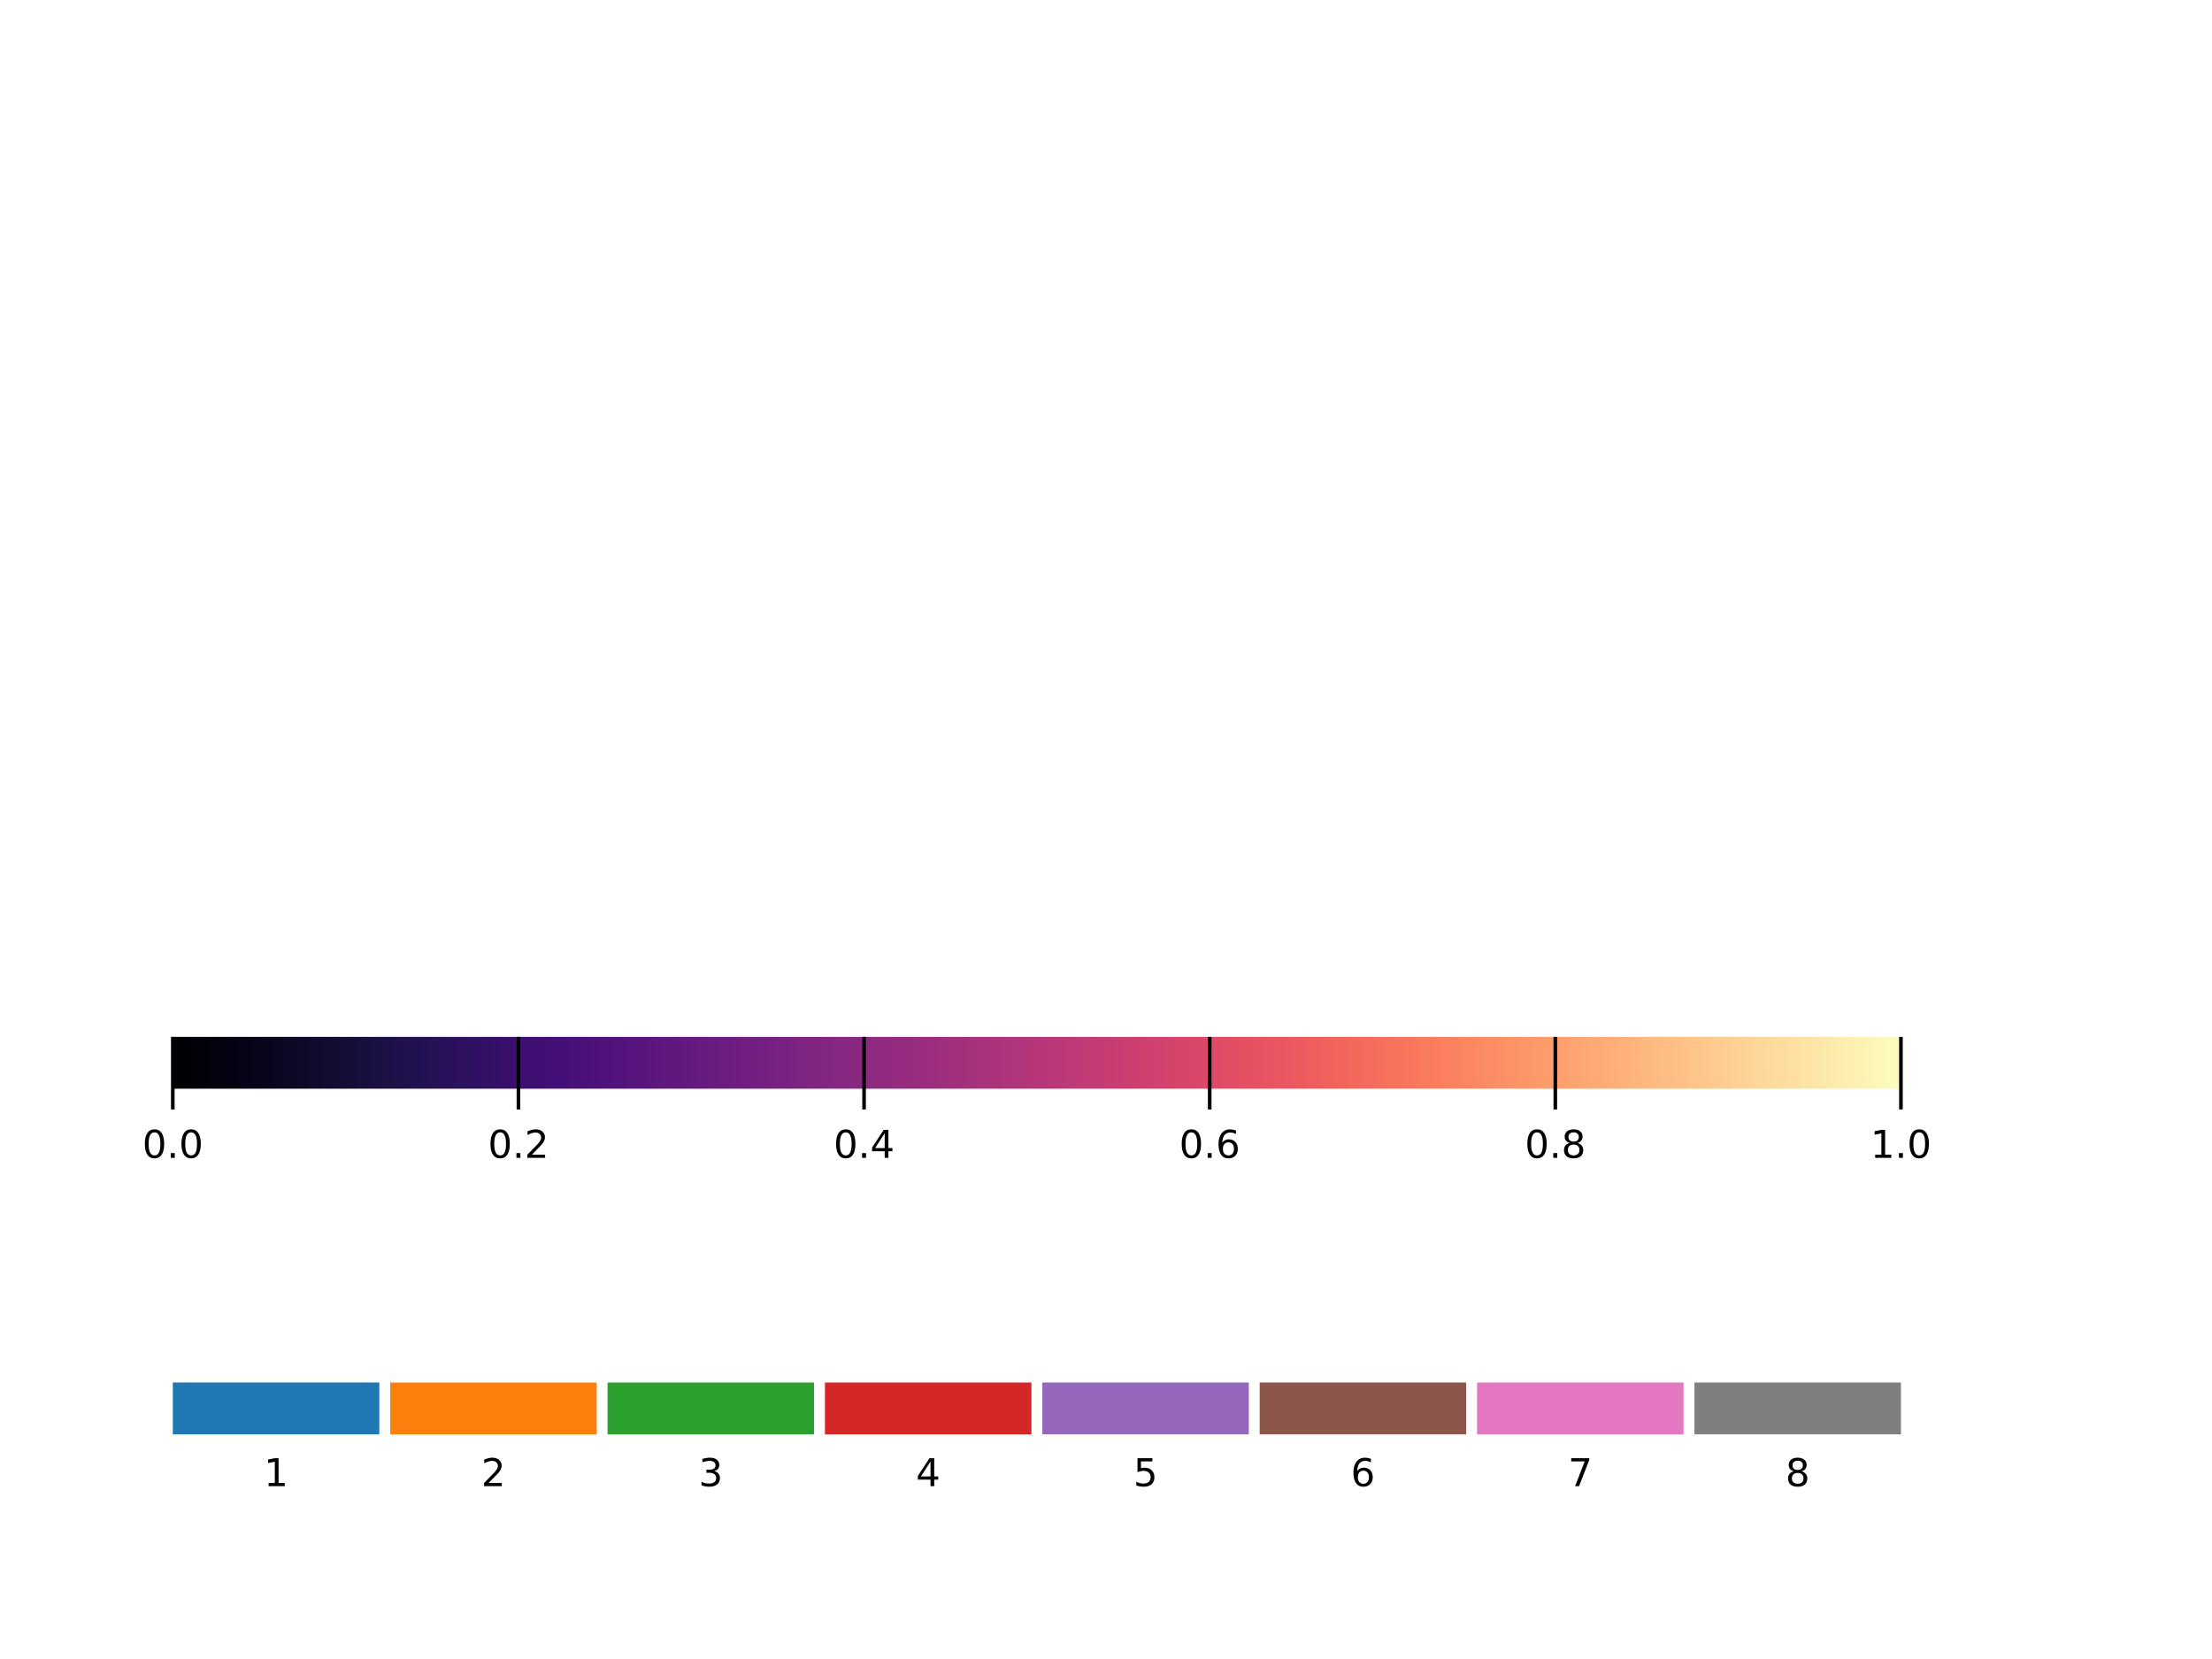
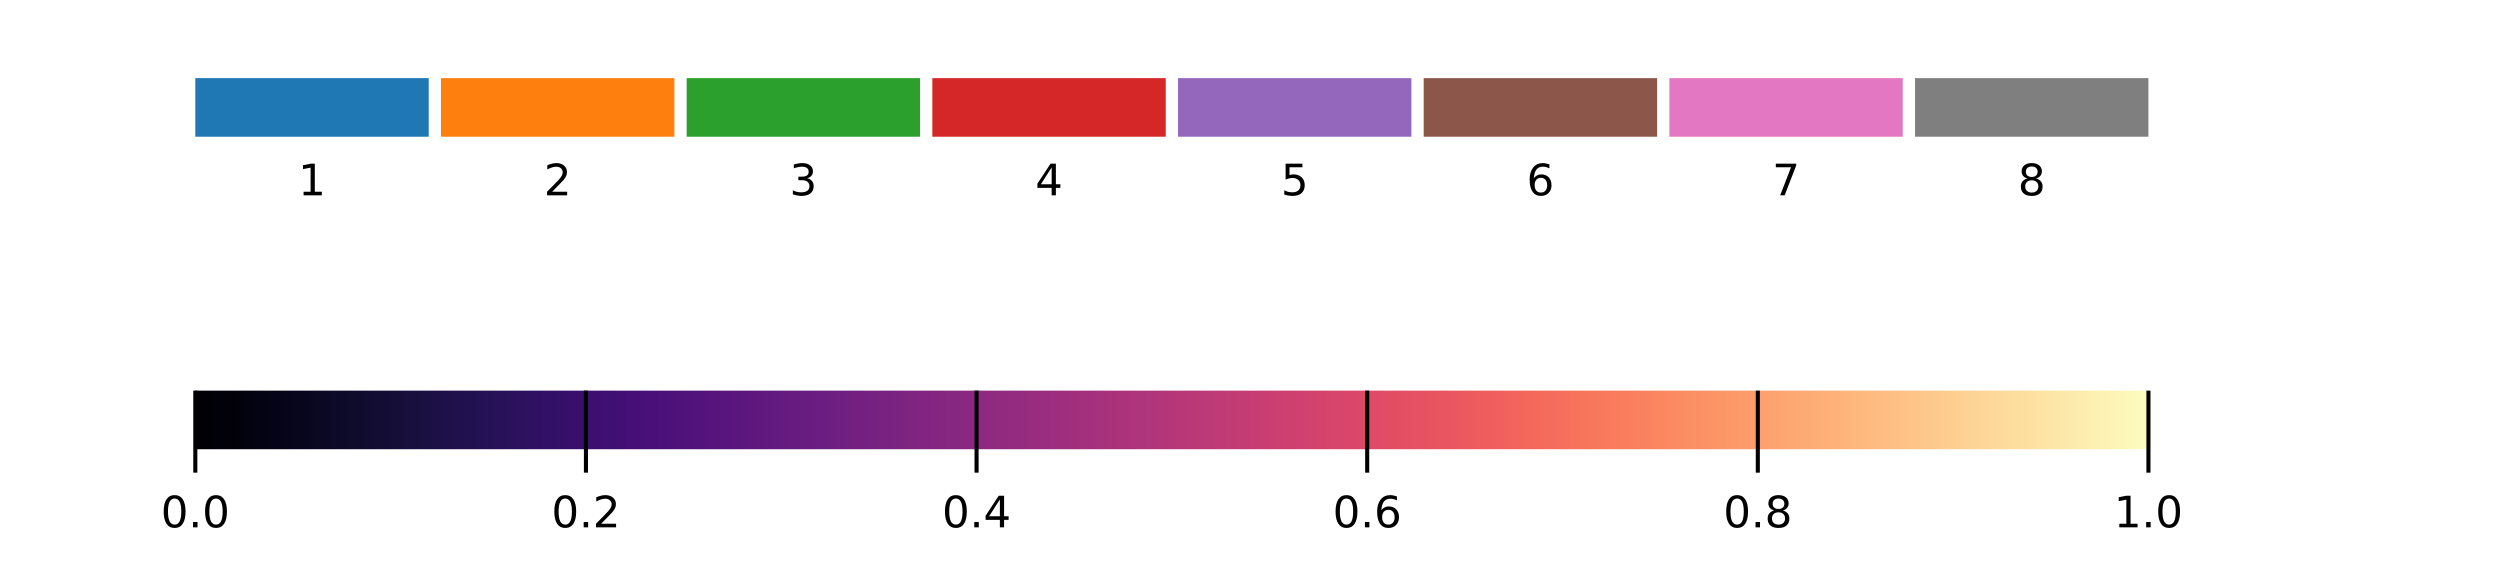
- <svg xmlns="http://www.w3.org/2000/svg" xmlns:xlink="http://www.w3.org/1999/xlink" width="640px" height="480px" viewBox="0 0 640 480" version="1.1">
+ <svg xmlns="http://www.w3.org/2000/svg" xmlns:xlink="http://www.w3.org/1999/xlink" width="640px" height="150px" viewBox="0 0 640 150" version="1.1">
  <defs>
    <g>
      <symbol overflow="visible" id="glyph0-0">
        <path style="stroke:none;" d="M 0.547 1.969 L 0.547 -7.828 L 6.109 -7.828 L 6.109 1.969 Z M 1.172 1.344 L 5.484 1.344 L 5.484 -7.203 L 1.172 -7.203 Z M 1.172 1.344 " />
      </symbol>
      <symbol overflow="visible" id="glyph0-1">
        <path style="stroke:none;" d="M 1.375 -0.922 L 3.172 -0.922 L 3.172 -7.094 L 1.219 -6.703 L 1.219 -7.703 L 3.156 -8.094 L 4.25 -8.094 L 4.25 -0.922 L 6.047 -0.922 L 6.047 0 L 1.375 0 Z M 1.375 -0.922 " />
      </symbol>
      <symbol overflow="visible" id="glyph0-2">
        <path style="stroke:none;" d="M 2.125 -0.922 L 5.953 -0.922 L 5.953 0 L 0.812 0 L 0.812 -0.922 C 1.227 -1.348 1.797 -1.926 2.516 -2.656 C 3.234 -3.383 3.688 -3.852 3.875 -4.062 C 4.219 -4.457 4.457 -4.789 4.594 -5.062 C 4.738 -5.332 4.812 -5.598 4.812 -5.859 C 4.812 -6.297 4.66 -6.648 4.359 -6.922 C 4.055 -7.191 3.66 -7.328 3.172 -7.328 C 2.828 -7.328 2.461 -7.266 2.078 -7.141 C 1.703 -7.023 1.301 -6.848 0.875 -6.609 L 0.875 -7.703 C 1.312 -7.879 1.723 -8.016 2.109 -8.109 C 2.492 -8.203 2.844 -8.25 3.156 -8.25 C 4 -8.25 4.664 -8.035 5.156 -7.609 C 5.656 -7.191 5.906 -6.633 5.906 -5.938 C 5.906 -5.602 5.844 -5.285 5.719 -4.984 C 5.594 -4.691 5.367 -4.344 5.047 -3.938 C 4.953 -3.832 4.66 -3.523 4.172 -3.016 C 3.691 -2.516 3.008 -1.816 2.125 -0.922 Z M 2.125 -0.922 " />
      </symbol>
      <symbol overflow="visible" id="glyph0-3">
        <path style="stroke:none;" d="M 4.5 -4.359 C 5.031 -4.254 5.441 -4.023 5.734 -3.672 C 6.023 -3.316 6.172 -2.879 6.172 -2.359 C 6.172 -1.555 5.895 -0.938 5.344 -0.5 C 4.801 -0.062 4.023 0.156 3.016 0.156 C 2.672 0.156 2.316 0.117 1.953 0.047 C 1.598 -0.016 1.227 -0.113 0.844 -0.25 L 0.844 -1.297 C 1.145 -1.117 1.477 -0.984 1.844 -0.891 C 2.207 -0.805 2.586 -0.766 2.984 -0.766 C 3.672 -0.766 4.191 -0.898 4.547 -1.172 C 4.91 -1.441 5.094 -1.836 5.094 -2.359 C 5.094 -2.828 4.922 -3.195 4.578 -3.469 C 4.242 -3.738 3.781 -3.875 3.188 -3.875 L 2.25 -3.875 L 2.25 -4.781 L 3.234 -4.781 C 3.773 -4.781 4.188 -4.883 4.469 -5.094 C 4.75 -5.312 4.891 -5.625 4.891 -6.031 C 4.891 -6.445 4.742 -6.766 4.453 -6.984 C 4.16 -7.211 3.738 -7.328 3.188 -7.328 C 2.883 -7.328 2.562 -7.289 2.219 -7.219 C 1.875 -7.156 1.5 -7.055 1.094 -6.922 L 1.094 -7.891 C 1.508 -8.016 1.895 -8.102 2.25 -8.156 C 2.613 -8.219 2.957 -8.25 3.281 -8.25 C 4.113 -8.25 4.77 -8.055 5.25 -7.672 C 5.738 -7.297 5.984 -6.785 5.984 -6.141 C 5.984 -5.691 5.852 -5.312 5.594 -5 C 5.344 -4.695 4.977 -4.484 4.5 -4.359 Z M 4.5 -4.359 " />
      </symbol>
      <symbol overflow="visible" id="glyph0-4">
        <path style="stroke:none;" d="M 4.203 -7.141 L 1.438 -2.828 L 4.203 -2.828 Z M 3.906 -8.094 L 5.281 -8.094 L 5.281 -2.828 L 6.438 -2.828 L 6.438 -1.906 L 5.281 -1.906 L 5.281 0 L 4.203 0 L 4.203 -1.906 L 0.547 -1.906 L 0.547 -2.969 Z M 3.906 -8.094 " />
      </symbol>
      <symbol overflow="visible" id="glyph0-5">
        <path style="stroke:none;" d="M 1.203 -8.094 L 5.5 -8.094 L 5.5 -7.172 L 2.203 -7.172 L 2.203 -5.188 C 2.359 -5.238 2.516 -5.281 2.672 -5.312 C 2.836 -5.344 3 -5.359 3.156 -5.359 C 4.062 -5.359 4.773 -5.109 5.297 -4.609 C 5.828 -4.117 6.094 -3.445 6.094 -2.594 C 6.094 -1.727 5.82 -1.051 5.281 -0.562 C 4.738 -0.082 3.973 0.156 2.984 0.156 C 2.648 0.156 2.305 0.125 1.953 0.062 C 1.598 0.008 1.234 -0.07 0.859 -0.188 L 0.859 -1.297 C 1.18 -1.117 1.516 -0.984 1.859 -0.891 C 2.211 -0.805 2.582 -0.766 2.969 -0.766 C 3.594 -0.766 4.086 -0.926 4.453 -1.25 C 4.816 -1.582 5 -2.031 5 -2.594 C 5 -3.156 4.816 -3.602 4.453 -3.938 C 4.086 -4.27 3.594 -4.438 2.969 -4.438 C 2.676 -4.438 2.383 -4.398 2.094 -4.328 C 1.801 -4.266 1.504 -4.164 1.203 -4.031 Z M 1.203 -8.094 " />
      </symbol>
      <symbol overflow="visible" id="glyph0-6">
        <path style="stroke:none;" d="M 3.672 -4.484 C 3.172 -4.484 2.773 -4.316 2.484 -3.984 C 2.203 -3.648 2.062 -3.188 2.062 -2.594 C 2.062 -2.008 2.203 -1.547 2.484 -1.203 C 2.773 -0.867 3.172 -0.703 3.672 -0.703 C 4.16 -0.703 4.547 -0.867 4.828 -1.203 C 5.117 -1.547 5.266 -2.008 5.266 -2.594 C 5.266 -3.188 5.117 -3.648 4.828 -3.984 C 4.547 -4.316 4.16 -4.484 3.672 -4.484 Z M 5.844 -7.922 L 5.844 -6.922 C 5.57 -7.047 5.297 -7.145 5.016 -7.219 C 4.734 -7.289 4.453 -7.328 4.172 -7.328 C 3.453 -7.328 2.898 -7.082 2.516 -6.594 C 2.141 -6.102 1.922 -5.363 1.859 -4.375 C 2.078 -4.688 2.348 -4.926 2.672 -5.094 C 2.992 -5.27 3.348 -5.359 3.734 -5.359 C 4.547 -5.359 5.188 -5.109 5.656 -4.609 C 6.133 -4.117 6.375 -3.445 6.375 -2.594 C 6.375 -1.758 6.125 -1.094 5.625 -0.594 C 5.133 -0.094 4.484 0.156 3.672 0.156 C 2.734 0.156 2.016 -0.203 1.516 -0.922 C 1.023 -1.641 0.781 -2.68 0.781 -4.047 C 0.781 -5.328 1.082 -6.348 1.688 -7.109 C 2.289 -7.867 3.109 -8.25 4.141 -8.25 C 4.41 -8.25 4.688 -8.219 4.969 -8.156 C 5.25 -8.102 5.539 -8.023 5.844 -7.922 Z M 5.844 -7.922 " />
      </symbol>
      <symbol overflow="visible" id="glyph0-7">
        <path style="stroke:none;" d="M 0.906 -8.094 L 6.125 -8.094 L 6.125 -7.625 L 3.172 0 L 2.031 0 L 4.797 -7.172 L 0.906 -7.172 Z M 0.906 -8.094 " />
      </symbol>
      <symbol overflow="visible" id="glyph0-8">
        <path style="stroke:none;" d="M 3.531 -3.844 C 3.008 -3.844 2.598 -3.703 2.297 -3.422 C 2.004 -3.148 1.859 -2.77 1.859 -2.281 C 1.859 -1.789 2.004 -1.406 2.297 -1.125 C 2.598 -0.844 3.008 -0.703 3.531 -0.703 C 4.051 -0.703 4.461 -0.844 4.766 -1.125 C 5.066 -1.406 5.219 -1.789 5.219 -2.281 C 5.219 -2.77 5.066 -3.148 4.766 -3.422 C 4.461 -3.703 4.051 -3.844 3.531 -3.844 Z M 2.438 -4.312 C 1.969 -4.426 1.598 -4.645 1.328 -4.969 C 1.066 -5.289 0.938 -5.68 0.938 -6.141 C 0.938 -6.785 1.164 -7.297 1.625 -7.672 C 2.094 -8.055 2.727 -8.25 3.531 -8.25 C 4.332 -8.25 4.961 -8.055 5.422 -7.672 C 5.891 -7.297 6.125 -6.785 6.125 -6.141 C 6.125 -5.68 5.988 -5.289 5.719 -4.969 C 5.457 -4.645 5.094 -4.426 4.625 -4.312 C 5.156 -4.188 5.566 -3.941 5.859 -3.578 C 6.16 -3.223 6.312 -2.789 6.312 -2.281 C 6.312 -1.488 6.07 -0.883 5.594 -0.469 C 5.113 -0.051 4.426 0.156 3.531 0.156 C 2.633 0.156 1.945 -0.051 1.469 -0.469 C 0.988 -0.883 0.75 -1.488 0.75 -2.281 C 0.75 -2.789 0.895 -3.223 1.188 -3.578 C 1.488 -3.941 1.906 -4.188 2.438 -4.312 Z M 2.031 -6.047 C 2.031 -5.617 2.16 -5.285 2.422 -5.047 C 2.691 -4.816 3.062 -4.703 3.531 -4.703 C 4 -4.703 4.363 -4.816 4.625 -5.047 C 4.895 -5.285 5.031 -5.617 5.031 -6.047 C 5.031 -6.461 4.895 -6.785 4.625 -7.016 C 4.363 -7.254 4 -7.375 3.531 -7.375 C 3.062 -7.375 2.691 -7.254 2.422 -7.016 C 2.16 -6.785 2.031 -6.461 2.031 -6.047 Z M 2.031 -6.047 " />
      </symbol>
      <symbol overflow="visible" id="glyph0-9">
        <path style="stroke:none;" d="M 3.531 -7.375 C 2.969 -7.375 2.539 -7.098 2.25 -6.547 C 1.969 -5.992 1.828 -5.16 1.828 -4.047 C 1.828 -2.93 1.969 -2.094 2.25 -1.531 C 2.539 -0.977 2.969 -0.703 3.531 -0.703 C 4.102 -0.703 4.531 -0.977 4.812 -1.531 C 5.094 -2.094 5.234 -2.93 5.234 -4.047 C 5.234 -5.16 5.094 -5.992 4.812 -6.547 C 4.531 -7.098 4.102 -7.375 3.531 -7.375 Z M 3.531 -8.25 C 4.438 -8.25 5.129 -7.891 5.609 -7.172 C 6.086 -6.453 6.328 -5.41 6.328 -4.047 C 6.328 -2.68 6.086 -1.641 5.609 -0.922 C 5.129 -0.203 4.438 0.156 3.531 0.156 C 2.625 0.156 1.93 -0.203 1.453 -0.922 C 0.973 -1.641 0.734 -2.68 0.734 -4.047 C 0.734 -5.41 0.973 -6.453 1.453 -7.172 C 1.93 -7.891 2.625 -8.25 3.531 -8.25 Z M 3.531 -8.25 " />
      </symbol>
      <symbol overflow="visible" id="glyph0-10">
        <path style="stroke:none;" d="M 1.188 -1.375 L 2.328 -1.375 L 2.328 0 L 1.188 0 Z M 1.188 -1.375 " />
      </symbol>
    </g>
-     <linearGradient id="linear0" gradientUnits="userSpaceOnUse" x1="50" y1="0" x2="550" y2="0" gradientTransform="matrix(1,0,0,-1,0,480)">
+     <linearGradient id="linear0" gradientUnits="userSpaceOnUse" x1="50" y1="0" x2="550" y2="0" gradientTransform="matrix(1,0,0,-1,0,150)">
      <stop offset="0" style="stop-color:rgb(0%,0%,1.569%);stop-opacity:1;" />
      <stop offset="0.02" style="stop-color:rgb(0.784%,0.392%,4.314%);stop-opacity:1;" />
      <stop offset="0.041" style="stop-color:rgb(1.961%,1.569%,8.627%);stop-opacity:1;" />
      <stop offset="0.061" style="stop-color:rgb(3.529%,2.745%,12.941%);stop-opacity:1;" />
      <stop offset="0.082" style="stop-color:rgb(5.882%,4.314%,17.255%);stop-opacity:1;" />
      <stop offset="0.102" style="stop-color:rgb(8.235%,5.49%,21.961%);stop-opacity:1;" />
      <stop offset="0.122" style="stop-color:rgb(10.98%,6.275%,26.667%);stop-opacity:1;" />
      <stop offset="0.143" style="stop-color:rgb(13.333%,6.667%,31.765%);stop-opacity:1;" />
      <stop offset="0.163" style="stop-color:rgb(16.863%,6.667%,36.471%);stop-opacity:1;" />
      <stop offset="0.184" style="stop-color:rgb(20%,6.275%,40.784%);stop-opacity:1;" />
      <stop offset="0.204" style="stop-color:rgb(23.922%,5.882%,44.314%);stop-opacity:1;" />
      <stop offset="0.224" style="stop-color:rgb(27.059%,5.882%,46.667%);stop-opacity:1;" />
      <stop offset="0.245" style="stop-color:rgb(30.588%,6.667%,47.843%);stop-opacity:1;" />
      <stop offset="0.265" style="stop-color:rgb(33.725%,7.843%,49.02%);stop-opacity:1;" />
      <stop offset="0.286" style="stop-color:rgb(36.863%,9.02%,49.804%);stop-opacity:1;" />
      <stop offset="0.306" style="stop-color:rgb(40%,10.588%,50.196%);stop-opacity:1;" />
      <stop offset="0.327" style="stop-color:rgb(43.137%,11.765%,50.588%);stop-opacity:1;" />
      <stop offset="0.347" style="stop-color:rgb(46.275%,12.941%,50.588%);stop-opacity:1;" />
      <stop offset="0.367" style="stop-color:rgb(49.804%,14.118%,50.588%);stop-opacity:1;" />
      <stop offset="0.388" style="stop-color:rgb(52.941%,15.294%,50.588%);stop-opacity:1;" />
      <stop offset="0.408" style="stop-color:rgb(56.078%,16.471%,50.196%);stop-opacity:1;" />
      <stop offset="0.429" style="stop-color:rgb(59.608%,17.255%,49.804%);stop-opacity:1;" />
      <stop offset="0.449" style="stop-color:rgb(62.745%,18.431%,49.412%);stop-opacity:1;" />
      <stop offset="0.469" style="stop-color:rgb(66.275%,19.608%,48.627%);stop-opacity:1;" />
      <stop offset="0.49" style="stop-color:rgb(69.412%,20.784%,47.843%);stop-opacity:1;" />
      <stop offset="0.51" style="stop-color:rgb(72.941%,21.961%,47.059%);stop-opacity:1;" />
      <stop offset="0.531" style="stop-color:rgb(76.078%,23.137%,45.882%);stop-opacity:1;" />
      <stop offset="0.551" style="stop-color:rgb(79.216%,24.314%,44.314%);stop-opacity:1;" />
      <stop offset="0.571" style="stop-color:rgb(82.353%,25.882%,43.137%);stop-opacity:1;" />
      <stop offset="0.592" style="stop-color:rgb(85.49%,27.451%,41.569%);stop-opacity:1;" />
      <stop offset="0.612" style="stop-color:rgb(88.627%,30.196%,39.608%);stop-opacity:1;" />
      <stop offset="0.633" style="stop-color:rgb(90.98%,32.549%,38.431%);stop-opacity:1;" />
      <stop offset="0.653" style="stop-color:rgb(92.941%,35.294%,36.863%);stop-opacity:1;" />
      <stop offset="0.673" style="stop-color:rgb(94.902%,38.824%,36.078%);stop-opacity:1;" />
      <stop offset="0.694" style="stop-color:rgb(96.078%,42.353%,36.078%);stop-opacity:1;" />
      <stop offset="0.714" style="stop-color:rgb(97.255%,46.275%,36.078%);stop-opacity:1;" />
      <stop offset="0.735" style="stop-color:rgb(98.039%,49.804%,36.863%);stop-opacity:1;" />
      <stop offset="0.755" style="stop-color:rgb(98.431%,53.725%,38.039%);stop-opacity:1;" />
      <stop offset="0.776" style="stop-color:rgb(98.824%,57.647%,40%);stop-opacity:1;" />
      <stop offset="0.796" style="stop-color:rgb(99.216%,61.176%,41.961%);stop-opacity:1;" />
      <stop offset="0.816" style="stop-color:rgb(99.216%,65.49%,44.706%);stop-opacity:1;" />
      <stop offset="0.837" style="stop-color:rgb(99.608%,69.02%,47.059%);stop-opacity:1;" />
      <stop offset="0.857" style="stop-color:rgb(99.608%,72.941%,50.196%);stop-opacity:1;" />
      <stop offset="0.878" style="stop-color:rgb(99.608%,76.471%,52.941%);stop-opacity:1;" />
      <stop offset="0.898" style="stop-color:rgb(99.608%,80.392%,56.471%);stop-opacity:1;" />
      <stop offset="0.918" style="stop-color:rgb(99.216%,84.314%,60%);stop-opacity:1;" />
      <stop offset="0.939" style="stop-color:rgb(99.216%,87.843%,63.137%);stop-opacity:1;" />
      <stop offset="0.959" style="stop-color:rgb(98.824%,91.765%,67.059%);stop-opacity:1;" />
      <stop offset="0.98" style="stop-color:rgb(98.824%,95.294%,70.98%);stop-opacity:1;" />
      <stop offset="1" style="stop-color:rgb(98.824%,99.216%,74.902%);stop-opacity:1;" />
    </linearGradient>
  </defs>
  <g id="surface0">
-     <path style=" stroke:none;fill-rule:nonzero;fill:rgb(12.157%,46.667%,70.588%);fill-opacity:1;" d="M 50 415 L 109.75 415 L 109.75 400 L 50 400 L 50 415 " />
+     <path style=" stroke:none;fill-rule:nonzero;fill:rgb(12.157%,46.667%,70.588%);fill-opacity:1;" d="M 50 35 L 109.75 35 L 109.75 20 L 50 20 L 50 35 " />
    <g style="fill:rgb(0%,0%,0%);fill-opacity:1;">
-       <use xlink:href="#glyph0-1" x="76.343" y="430" />
+       <use xlink:href="#glyph0-1" x="76.343" y="50" />
    </g>
-     <path style=" stroke:none;fill-rule:nonzero;fill:rgb(100%,49.804%,5.49%);fill-opacity:1;" d="M 112.895 415 L 172.641 415 L 172.641 400 L 112.895 400 L 112.895 415 " />
+     <path style=" stroke:none;fill-rule:nonzero;fill:rgb(100%,49.804%,5.49%);fill-opacity:1;" d="M 112.895 35 L 172.641 35 L 172.641 20 L 112.895 20 L 112.895 35 " />
    <g style="fill:rgb(0%,0%,0%);fill-opacity:1;">
-       <use xlink:href="#glyph0-2" x="139.236" y="430" />
+       <use xlink:href="#glyph0-2" x="139.236" y="50" />
    </g>
-     <path style=" stroke:none;fill-rule:nonzero;fill:rgb(17.255%,62.745%,17.255%);fill-opacity:1;" d="M 175.785 415 L 235.535 415 L 235.535 400 L 175.785 400 L 175.785 415 " />
+     <path style=" stroke:none;fill-rule:nonzero;fill:rgb(17.255%,62.745%,17.255%);fill-opacity:1;" d="M 175.785 35 L 235.535 35 L 235.535 20 L 175.785 20 L 175.785 35 " />
    <g style="fill:rgb(0%,0%,0%);fill-opacity:1;">
-       <use xlink:href="#glyph0-3" x="202.129" y="430" />
+       <use xlink:href="#glyph0-3" x="202.129" y="50" />
    </g>
-     <path style=" stroke:none;fill-rule:nonzero;fill:rgb(83.922%,15.294%,15.686%);fill-opacity:1;" d="M 238.68 415 L 298.426 415 L 298.426 400 L 238.68 400 L 238.68 415 " />
+     <path style=" stroke:none;fill-rule:nonzero;fill:rgb(83.922%,15.294%,15.686%);fill-opacity:1;" d="M 238.68 35 L 298.426 35 L 298.426 20 L 238.68 20 L 238.68 35 " />
    <g style="fill:rgb(0%,0%,0%);fill-opacity:1;">
-       <use xlink:href="#glyph0-4" x="265.022" y="430" />
+       <use xlink:href="#glyph0-4" x="265.022" y="50" />
    </g>
-     <path style=" stroke:none;fill-rule:nonzero;fill:rgb(58.039%,40.392%,74.118%);fill-opacity:1;" d="M 301.574 415 L 361.32 415 L 361.32 400 L 301.574 400 L 301.574 415 " />
+     <path style=" stroke:none;fill-rule:nonzero;fill:rgb(58.039%,40.392%,74.118%);fill-opacity:1;" d="M 301.574 35 L 361.32 35 L 361.32 20 L 301.574 20 L 301.574 35 " />
    <g style="fill:rgb(0%,0%,0%);fill-opacity:1;">
-       <use xlink:href="#glyph0-5" x="327.915" y="430" />
+       <use xlink:href="#glyph0-5" x="327.915" y="50" />
    </g>
-     <path style=" stroke:none;fill-rule:nonzero;fill:rgb(54.902%,33.725%,29.412%);fill-opacity:1;" d="M 364.465 415 L 424.215 415 L 424.215 400 L 364.465 400 L 364.465 415 " />
+     <path style=" stroke:none;fill-rule:nonzero;fill:rgb(54.902%,33.725%,29.412%);fill-opacity:1;" d="M 364.465 35 L 424.215 35 L 424.215 20 L 364.465 20 L 364.465 35 " />
    <g style="fill:rgb(0%,0%,0%);fill-opacity:1;">
-       <use xlink:href="#glyph0-6" x="390.808" y="430" />
+       <use xlink:href="#glyph0-6" x="390.808" y="50" />
    </g>
-     <path style=" stroke:none;fill-rule:nonzero;fill:rgb(89.02%,46.667%,76.078%);fill-opacity:1;" d="M 427.359 415 L 487.105 415 L 487.105 400 L 427.359 400 L 427.359 415 " />
+     <path style=" stroke:none;fill-rule:nonzero;fill:rgb(89.02%,46.667%,76.078%);fill-opacity:1;" d="M 427.359 35 L 487.105 35 L 487.105 20 L 427.359 20 L 427.359 35 " />
    <g style="fill:rgb(0%,0%,0%);fill-opacity:1;">
-       <use xlink:href="#glyph0-7" x="453.701" y="430" />
+       <use xlink:href="#glyph0-7" x="453.701" y="50" />
    </g>
-     <path style=" stroke:none;fill-rule:nonzero;fill:rgb(49.804%,49.804%,49.804%);fill-opacity:1;" d="M 490.25 415 L 550 415 L 550 400 L 490.25 400 L 490.25 415 " />
+     <path style=" stroke:none;fill-rule:nonzero;fill:rgb(49.804%,49.804%,49.804%);fill-opacity:1;" d="M 490.25 35 L 550 35 L 550 20 L 490.25 20 L 490.25 35 " />
    <g style="fill:rgb(0%,0%,0%);fill-opacity:1;">
-       <use xlink:href="#glyph0-8" x="516.595" y="430" />
+       <use xlink:href="#glyph0-8" x="516.595" y="50" />
    </g>
-     <path style=" stroke:none;fill-rule:nonzero;fill:url(#linear0);" d="M 50 315 L 550 315 L 550 300 L 50 300 L 50 315 " />
-     <path style="fill:none;stroke-width:1.042;stroke-linecap:butt;stroke-linejoin:miter;stroke:rgb(0%,0%,0%);stroke-opacity:1;stroke-miterlimit:10;" d="M 50 180 L 50 159 M 150 180 L 150 159 M 250 180 L 250 159 M 350 180 L 350 159 M 450 180 L 450 159 M 550 180 L 550 159 " transform="matrix(1,0,0,-1,0,480)" />
+     <path style=" stroke:none;fill-rule:nonzero;fill:url(#linear0);" d="M 50 115 L 550 115 L 550 100 L 50 100 L 50 115 " />
+     <path style="fill:none;stroke-width:1.042;stroke-linecap:butt;stroke-linejoin:miter;stroke:rgb(0%,0%,0%);stroke-opacity:1;stroke-miterlimit:10;" d="M 50 50 L 50 29 M 150 50 L 150 29 M 250 50 L 250 29 M 350 50 L 350 29 M 450 50 L 450 29 M 550 50 L 550 29 " transform="matrix(1,0,0,-1,0,150)" />
    <g style="fill:rgb(0%,0%,0%);fill-opacity:1;">
-       <use xlink:href="#glyph0-9" x="41.172" y="335" />
-       <use xlink:href="#glyph0-10" x="48.234" y="335" />
-       <use xlink:href="#glyph0-9" x="51.766" y="335" />
+       <use xlink:href="#glyph0-9" x="41.172" y="135" />
+       <use xlink:href="#glyph0-10" x="48.234" y="135" />
+       <use xlink:href="#glyph0-9" x="51.766" y="135" />
    </g>
    <g style="fill:rgb(0%,0%,0%);fill-opacity:1;">
-       <use xlink:href="#glyph0-9" x="141.172" y="335" />
-       <use xlink:href="#glyph0-10" x="148.234" y="335" />
-       <use xlink:href="#glyph0-2" x="151.766" y="335" />
+       <use xlink:href="#glyph0-9" x="141.172" y="135" />
+       <use xlink:href="#glyph0-10" x="148.234" y="135" />
+       <use xlink:href="#glyph0-2" x="151.766" y="135" />
    </g>
    <g style="fill:rgb(0%,0%,0%);fill-opacity:1;">
-       <use xlink:href="#glyph0-9" x="241.172" y="335" />
-       <use xlink:href="#glyph0-10" x="248.234" y="335" />
-       <use xlink:href="#glyph0-4" x="251.766" y="335" />
+       <use xlink:href="#glyph0-9" x="241.172" y="135" />
+       <use xlink:href="#glyph0-10" x="248.234" y="135" />
+       <use xlink:href="#glyph0-4" x="251.766" y="135" />
    </g>
    <g style="fill:rgb(0%,0%,0%);fill-opacity:1;">
-       <use xlink:href="#glyph0-9" x="341.172" y="335" />
-       <use xlink:href="#glyph0-10" x="348.234" y="335" />
-       <use xlink:href="#glyph0-6" x="351.766" y="335" />
+       <use xlink:href="#glyph0-9" x="341.172" y="135" />
+       <use xlink:href="#glyph0-10" x="348.234" y="135" />
+       <use xlink:href="#glyph0-6" x="351.766" y="135" />
    </g>
    <g style="fill:rgb(0%,0%,0%);fill-opacity:1;">
-       <use xlink:href="#glyph0-9" x="441.172" y="335" />
-       <use xlink:href="#glyph0-10" x="448.234" y="335" />
-       <use xlink:href="#glyph0-8" x="451.766" y="335" />
+       <use xlink:href="#glyph0-9" x="441.172" y="135" />
+       <use xlink:href="#glyph0-10" x="448.234" y="135" />
+       <use xlink:href="#glyph0-8" x="451.766" y="135" />
    </g>
    <g style="fill:rgb(0%,0%,0%);fill-opacity:1;">
-       <use xlink:href="#glyph0-1" x="541.172" y="335" />
-       <use xlink:href="#glyph0-10" x="548.234" y="335" />
-       <use xlink:href="#glyph0-9" x="551.766" y="335" />
+       <use xlink:href="#glyph0-1" x="541.172" y="135" />
+       <use xlink:href="#glyph0-10" x="548.234" y="135" />
+       <use xlink:href="#glyph0-9" x="551.766" y="135" />
    </g>
  </g>
</svg>
